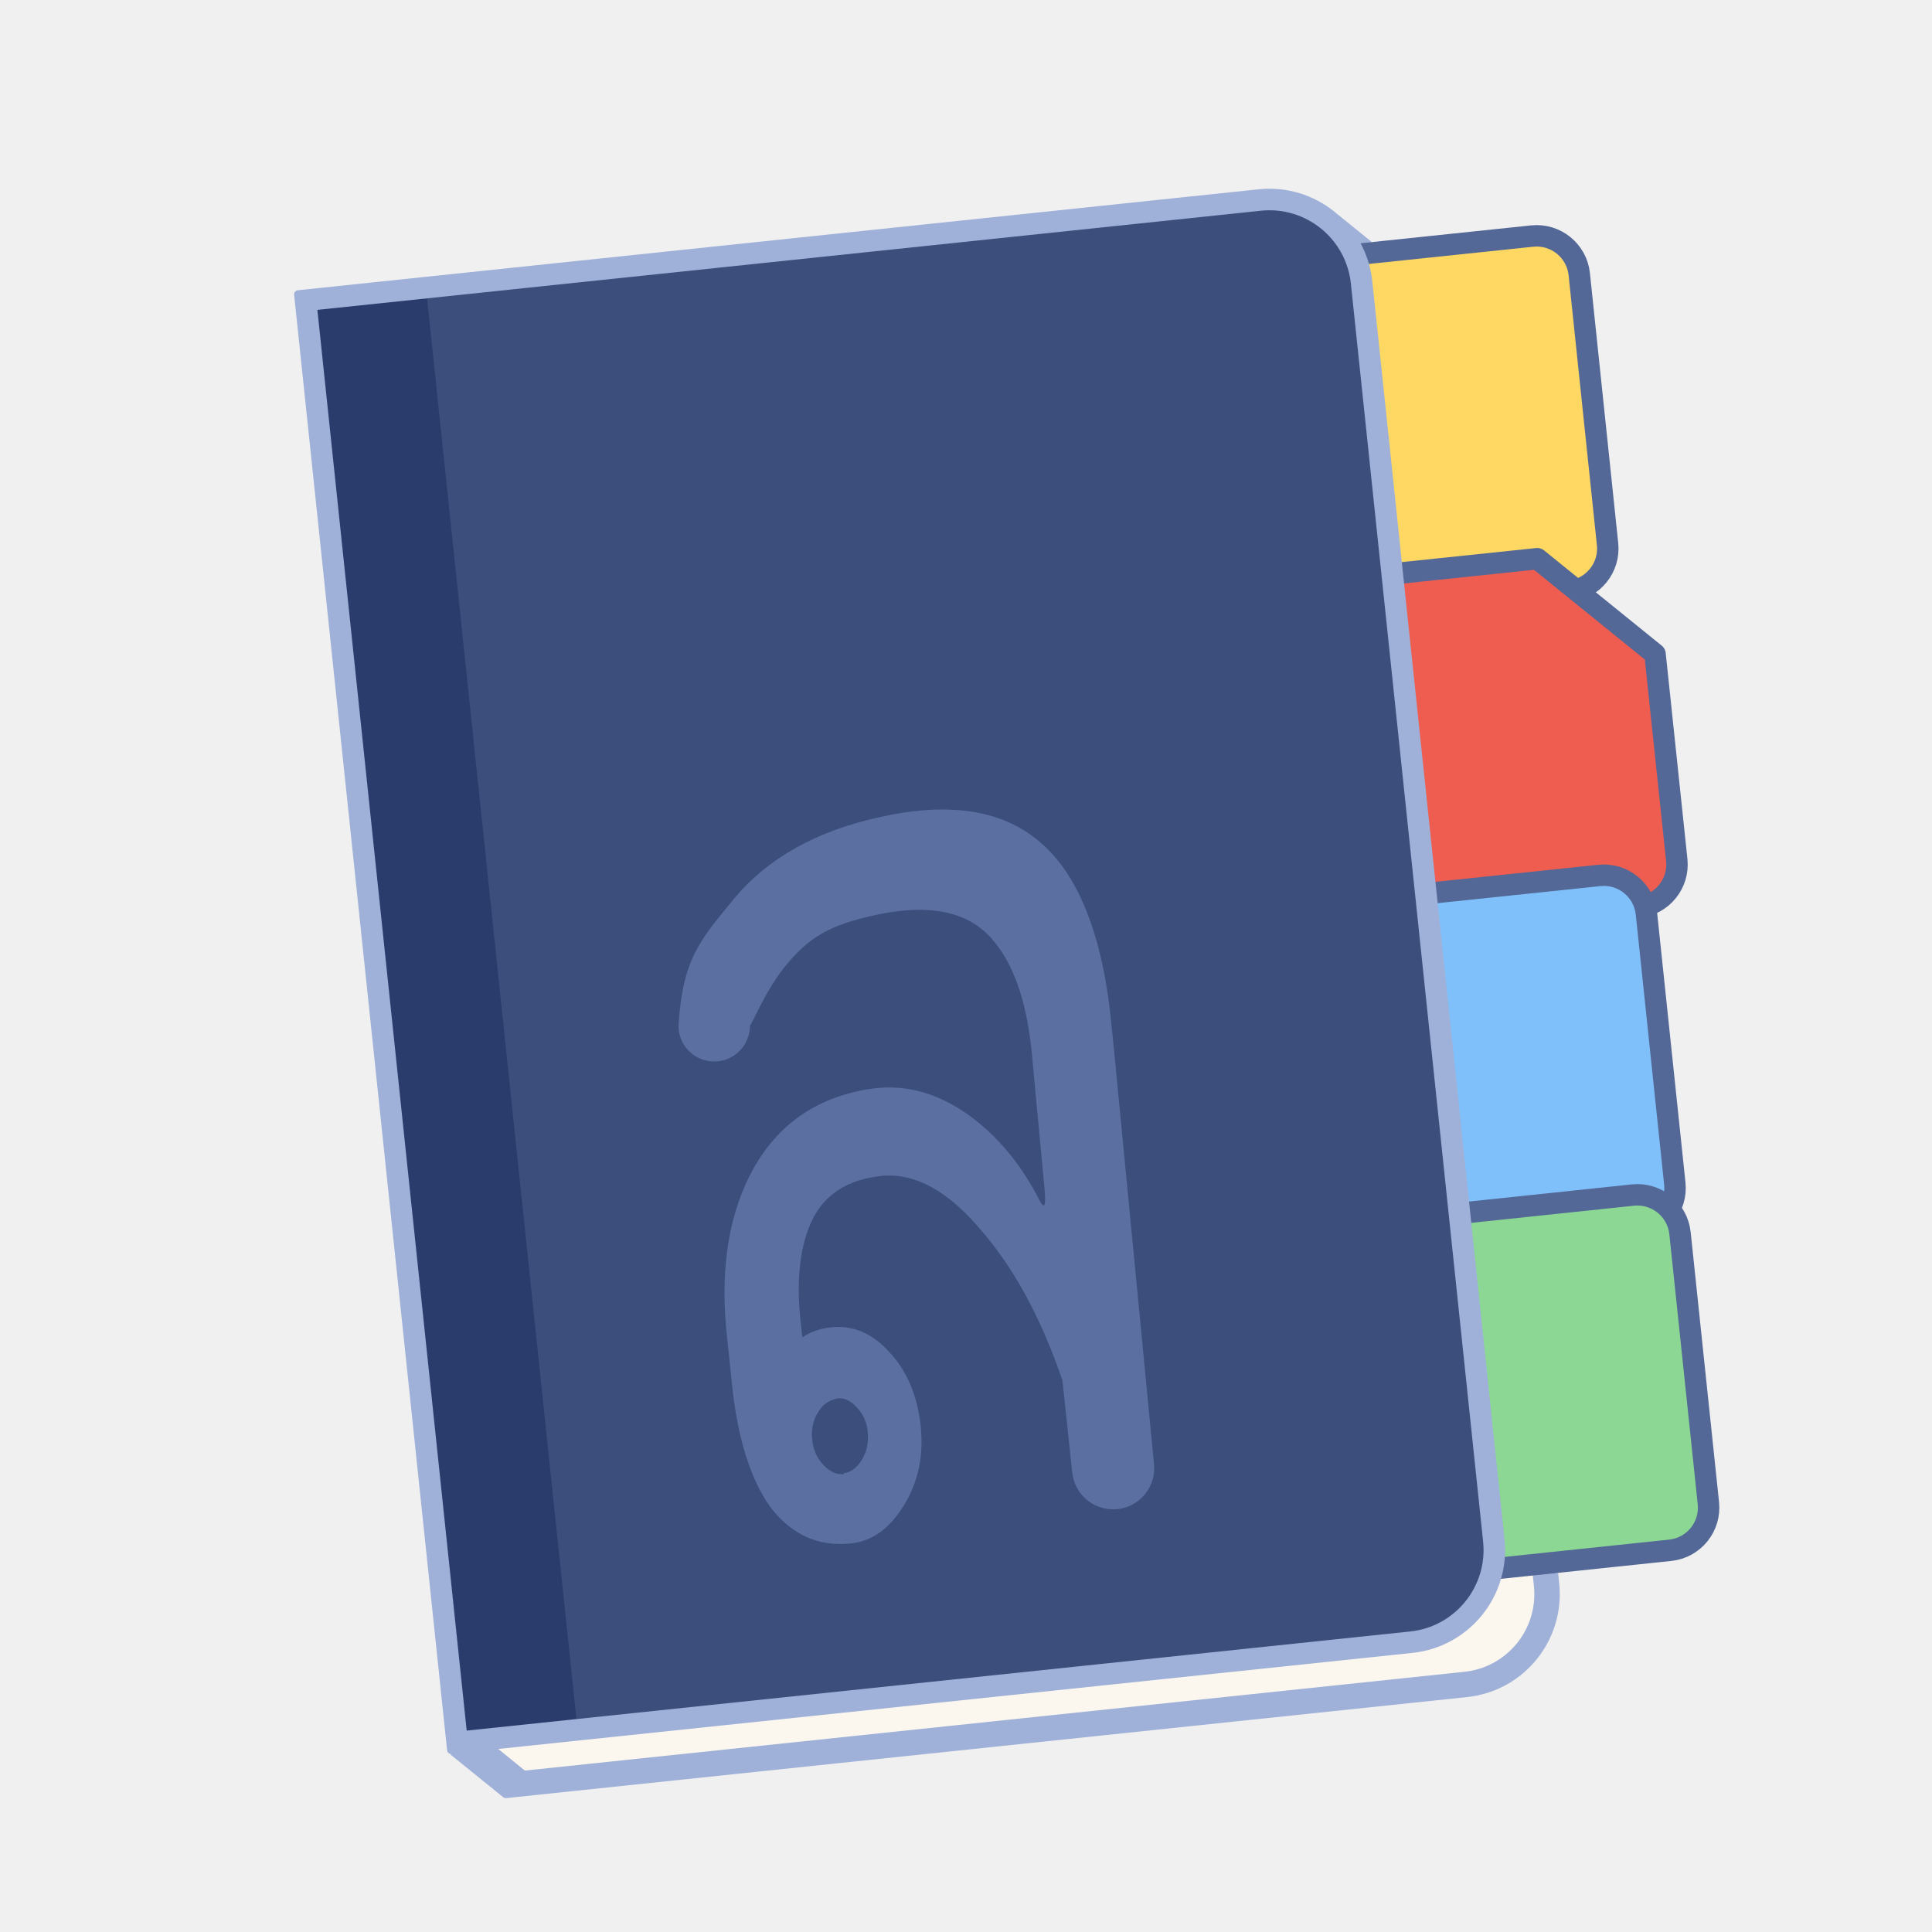
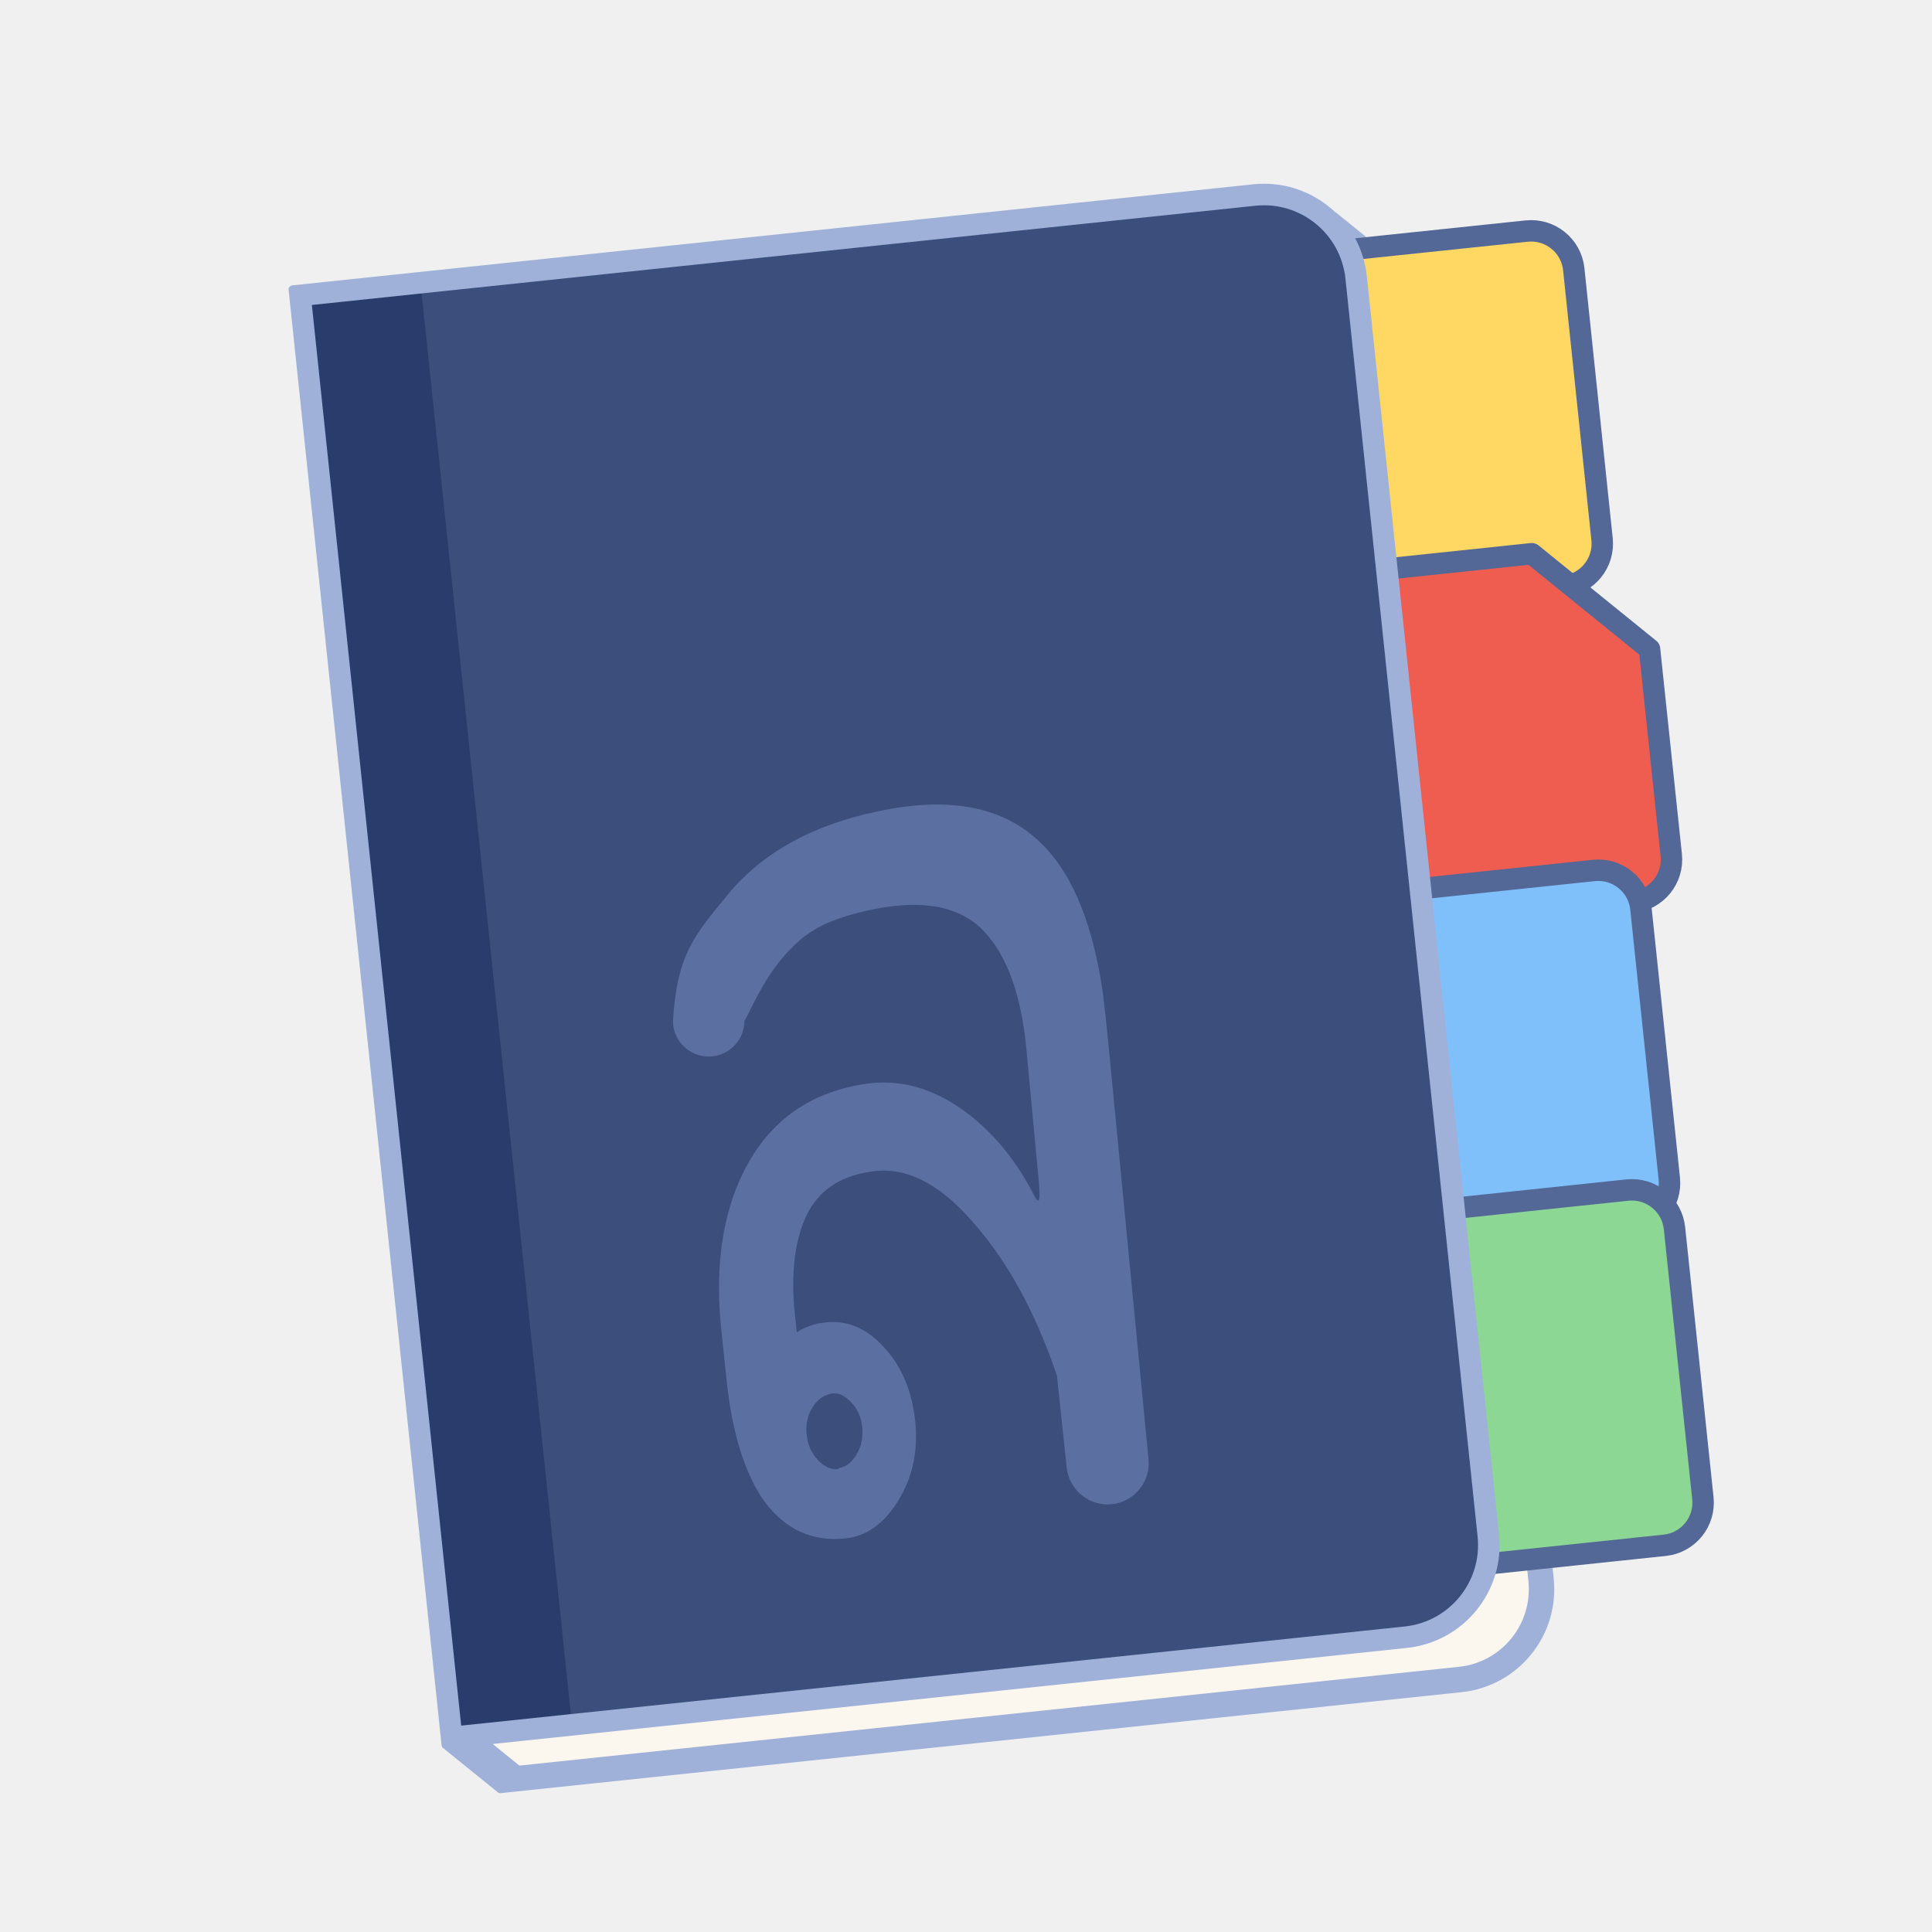
<svg xmlns="http://www.w3.org/2000/svg" viewBox="0 0 256 256">
  <defs>
    <clipPath id="fieldworks-lite-reversed-circle-cov">
-       <path d="M39.5,38.99 L166.83,25.61 A13.18,13.18 0 0 1 181.31,37.33 L198.83,203.99 A13.18,13.18 0 0 1 187.11,218.49 L59.77,231.87 Z" />
+       <path d="M38.77,38.34 L166.1,24.95 A13.18,13.18 0 0 1 180.59,36.68 L198.1,203.33 A13.18,13.18 0 0 1 186.38,217.83 L59.04,231.21 Z" />
    </clipPath>
    <mask id="fieldworks-lite-reversed-circle-rim">
-       <path fill="#ffffff" stroke="#ffffff" stroke-width="1.06" stroke-linejoin="round" d="M39.5,38.99 L166.83,25.61 A13.18,13.18 0 0 1 181.31,37.33 L198.83,203.99 A13.18,13.18 0 0 1 187.11,218.49 L59.77,231.87 Z" />
+       <path fill="#ffffff" stroke="#ffffff" stroke-width="1.06" stroke-linejoin="round" d="M38.77,38.34 L166.1,24.95 A13.18,13.18 0 0 1 180.59,36.68 L198.1,203.33 A13.18,13.18 0 0 1 186.38,217.83 L59.04,231.21 Z" />
    </mask>
  </defs>
-   <path fill="#9fb1d8" d="M59.61,232.4 L59.72,232.42 L66.12,228.75 L68.38,228.12 L71.75,227.88 L80.5,224.38 L140.5,191.75 L148.75,193.62 L170.88,196.62 L178.75,198.25 L183.75,202 L192.75,202.88 L198.5,204.12 L202,205.5 L206.19,208.46 L206.46,208.43 L206.6,209.8 A13.71,13.71 0 0 1 194.41,224.87 L67.07,238.26 A0.53,0.53 0 0 1 66.68,238.14 L59.56,232.38 Z M181.59,32.08 L179.75,34 L177.5,35.12 L177.62,30.25 L177.31,28.46 L181.76,32.06 Z" />
-   <path fill="#FBF7EE" d="M174.72,30.68 L181.96,36.55 A10.34,10.34 0 0 1 185.73,43.5 L203.25,210.16 A10.34,10.34 0 0 1 194.05,221.52 L69.55,234.61 L69.55,234.61 L62.31,228.74 L62.31,228.74 L42.62,41.52 L42.62,41.52 L167.13,28.43 A10.34,10.34 0 0 1 174.72,30.68 Z" />
-   <path fill="#ffd864" stroke="#536897" stroke-width="2.84" stroke-linejoin="round" d="M167.23,35.03 L203.01,31.28 A5.68,5.68 0 0 1 209.26,36.32 L213.01,72.1 A5.68,5.68 0 0 1 207.96,78.34 L172.18,82.1 A5.68,5.68 0 0 1 165.94,77.04 L162.19,41.27 A5.68,5.68 0 0 1 167.23,35.03 Z" />
-   <path fill="#EE5D50" stroke="#536897" stroke-width="2.84" stroke-linejoin="round" d="M176.4,76.89 L203.7,74.03 L219.3,86.66 L222.18,113.96 A5.68,5.68 0 0 1 217.12,120.2 L181.35,123.96 A5.68,5.68 0 0 1 175.11,118.91 L171.35,83.13 A5.68,5.68 0 0 1 176.4,76.89 Z" />
-   <path fill="#7fc0fa" stroke="#536897" stroke-width="2.84" stroke-linejoin="round" d="M176.14,119.75 L211.92,116 A5.68,5.68 0 0 1 218.16,121.04 L221.92,156.82 A5.68,5.68 0 0 1 216.87,163.07 L181.09,166.82 A5.68,5.68 0 0 1 174.84,161.77 L171.09,125.99 A5.68,5.68 0 0 1 176.14,119.75 Z" />
-   <path fill="#8cd793" stroke="#536897" stroke-width="2.84" stroke-linejoin="round" d="M180.6,162.12 L216.37,158.35 A5.68,5.68 0 0 1 222.61,163.41 L226.37,199.18 A5.68,5.68 0 0 1 221.32,205.42 L185.54,209.18 A5.68,5.68 0 0 1 179.31,204.13 L175.54,168.35 A5.68,5.68 0 0 1 180.6,162.12 Z" />
-   <path fill="#3b4e7c" d="M53.12,48.75 L53.12,47.38 L55.25,40.25 L56.25,38.88 L166.88,27.25 L171,27.5 L174.88,29.25 L177.88,32.38 L179.5,36.25 L197.12,203.38 L197.12,207.25 L196.38,209.88 L195.25,212 L192.88,214.5 L190,216.12 L187.75,216.75 L75.88,228.38 L74.25,226.25 L71.12,220 Z" />
-   <path fill="#2a3c6c" d="M56.19,39.59 L56.59,39.55 L76.38,227.77 L76.06,227.8 L75,228.62 L61.38,229.88 L41.5,40.62 L55,39 Z" />
-   <path clip-path="url(#fieldworks-lite-reversed-circle-cov)" fill="#5b70a1" d="M152.91,193.98 C153.22,196.97 151.06,199.65 148.06,199.97 C145.07,200.28 142.39,198.1 142.07,195.11 L140.78,182.92 C137.92,174.53 134.22,167.72 129.54,162.48 C125.01,157.26 120.43,155.11 115.91,155.94 C111.98,156.53 109.19,158.47 107.66,161.58 C106.12,164.7 105.46,169.19 106.05,174.74 L106.31,177.2 C107.48,176.44 108.68,176.05 109.91,175.91 C112.73,175.52 115.46,176.5 117.85,179.17 C120.23,181.7 121.58,185.04 122,188.97 C122.41,192.91 121.66,196.43 119.74,199.52 C117.82,202.61 115.5,204.25 112.67,204.52 C108.35,204.95 104.83,203.3 102.08,199.7 C99.45,196.02 97.76,190.67 97,183.51 L96.22,176.01 C95.45,167.56 96.71,160.42 99.85,154.82 C103.1,149.02 108.08,145.51 114.93,144.34 C119.58,143.55 123.94,144.66 128.23,147.66 C131.9,150.3 135.03,153.87 137.51,158.61 C137.95,159.44 138.75,161.22 138.38,157.26 L136.68,139.13 C135.98,132.48 134.2,127.32 131.12,124.07 C128.03,120.81 123.19,119.75 116.36,121.17 C109.54,122.59 107.12,124.43 104.34,127.67 C101.58,130.93 99.9,135.18 99.37,135.93 C99.36,138.54 97.24,140.67 94.62,140.65 C92,140.64 89.89,138.52 89.9,135.91 C90.46,127 92.81,124.53 97.21,119.15 C101.64,113.78 108.21,110.03 116.87,108.21 C126,106.21 133.1,107.37 138.04,111.79 C142.4,115.62 145.31,122.16 146.75,131.5 C146.99,133.02 147.34,136.27 147.72,140.22 L152.91,193.98 Z M111.81,195.2 C112.8,195.09 113.6,194.43 114.24,193.36 C114.87,192.3 115.11,191.08 114.98,189.72 C114.84,188.37 114.35,187.36 113.51,186.46 C112.67,185.56 111.75,185.11 110.78,185.34 C109.81,185.59 108.99,186.11 108.36,187.19 C107.71,188.26 107.48,189.48 107.61,190.7 C107.74,192.06 108.24,193.19 109.08,194.09 C109.92,194.98 110.84,195.44 111.82,195.32 Z" />
-   <path mask="url(#fieldworks-lite-reversed-circle-rim)" fill="none" stroke="#9fb1d8" stroke-width="4.65" stroke-linejoin="round" d="M39.5,38.99 L166.83,25.61 A13.18,13.18 0 0 1 181.31,37.33 L198.83,203.99 A13.18,13.18 0 0 1 187.11,218.49 L59.77,231.87 Z" />
+   <path fill="#9fb1d8" d="M180.81,31.42 L179,33.12 L177.12,34 L177.01,28.18 L176.74,27.93 L181.03,31.4 Z M58.88,231.74 L58.99,231.76 L60.25,230.88 L65.38,228.12 L68.38,227.38 L70.88,227.25 L80.75,223.25 L139.88,191 L147.75,192.88 L170.5,196 L178.62,197.75 L182.88,201.12 L189.75,201.88 L197.12,203.38 L201.5,205.12 L205.56,207.79 L205.73,207.77 L205.87,209.14 A13.71,13.71 0 0 1 193.68,224.22 L66.34,237.6 A0.53,0.53 0 0 1 65.95,237.48 L58.83,231.72 Z" />
+   <path fill="#FBF7EE" d="M173.99,30.03 L181.23,35.89 A10.34,10.34 0 0 1 185,42.84 L202.52,209.5 A10.34,10.34 0 0 1 193.32,220.86 L68.82,233.95 L68.82,233.95 L61.58,228.08 L61.58,228.08 L41.89,40.86 L41.89,40.86 L166.4,27.78 A10.34,10.34 0 0 1 173.99,30.03 Z" />
+   <path fill="#ffd864" stroke="#536897" stroke-width="2.84" stroke-linejoin="round" d="M166.5,34.37 L202.28,30.62 A5.68,5.68 0 0 1 208.53,35.66 L212.28,71.44 A5.68,5.68 0 0 1 207.23,77.69 L171.45,81.44 A5.68,5.68 0 0 1 165.21,76.39 L161.46,40.61 A5.68,5.68 0 0 1 166.5,34.37 Z" />
+   <path fill="#EE5D50" stroke="#536897" stroke-width="2.84" stroke-linejoin="round" d="M175.67,76.24 L202.97,73.37 L218.57,86.01 L221.45,113.3 A5.68,5.68 0 0 1 216.39,119.54 L180.62,123.3 A5.68,5.68 0 0 1 174.38,118.25 L170.62,82.47 A5.68,5.68 0 0 1 175.67,76.24 Z" />
+   <path fill="#7fc0fa" stroke="#536897" stroke-width="2.84" stroke-linejoin="round" d="M175.42,119.1 L211.19,115.34 A5.68,5.68 0 0 1 217.43,120.39 L221.19,156.16 A5.68,5.68 0 0 1 216.14,162.41 L180.36,166.16 A5.68,5.68 0 0 1 174.12,161.11 L170.36,125.33 A5.68,5.68 0 0 1 175.42,119.1 Z" />
+   <path fill="#8cd793" stroke="#536897" stroke-width="2.84" stroke-linejoin="round" d="M179.87,161.46 L215.64,157.69 A5.68,5.68 0 0 1 221.88,162.75 L225.64,198.52 A5.68,5.68 0 0 1 220.59,204.76 L184.81,208.52 A5.68,5.68 0 0 1 178.58,203.47 L174.81,167.7 A5.68,5.68 0 0 1 179.87,161.46 Z" />
+   <path fill="#3b4e7c" d="M52.38,47.88 L52.38,46.75 L54.75,39 L55.5,38.25 L56.38,38.12 L165.75,26.62 L169.88,26.75 L171.62,27.25 L174.38,28.75 L177.25,31.88 L178.38,34.12 L178.88,36.25 L196.38,202.5 L196.5,205.62 L195.75,209 L194.38,211.5 L192.25,213.75 L189.5,215.38 L186.75,216.12 L75.12,227.75 L73,224.62 L70.5,220 L70.38,219.12 Z" />
+   <path fill="#2a3c6c" d="M55.74,38.91 L55.87,38.9 L75.64,227.11 L75.35,227.14 L74,228 L60.62,229.25 L40.75,40 L54.12,38.38 Z" />
+   <path clip-path="url(#fieldworks-lite-reversed-circle-cov)" fill="#5b70a1" d="M152.18,193.32 C152.5,196.31 150.33,198.99 147.33,199.32 C144.34,199.62 141.66,197.45 141.34,194.45 L140.05,182.26 C137.19,173.87 133.49,167.06 128.81,161.82 C124.28,156.61 119.7,154.45 115.18,155.28 C111.25,155.88 108.46,157.81 106.93,160.92 C105.39,164.04 104.73,168.53 105.32,174.08 L105.58,176.54 C106.75,175.78 107.96,175.39 109.18,175.25 C112,174.86 114.73,175.85 117.12,178.51 C119.5,181.04 120.85,184.38 121.27,188.31 C121.68,192.25 120.93,195.77 119.01,198.86 C117.09,201.95 114.77,203.59 111.94,203.86 C107.62,204.3 104.1,202.65 101.35,199.04 C98.72,195.36 97.03,190.01 96.27,182.86 L95.49,175.35 C94.72,166.9 95.98,159.77 99.12,154.16 C102.37,148.36 107.35,144.85 114.2,143.69 C118.86,142.89 123.21,144 127.5,147.01 C131.17,149.64 134.3,153.21 136.79,157.95 C137.22,158.78 138.02,160.56 137.65,156.61 L135.95,138.47 C135.25,131.82 133.47,126.67 130.39,123.41 C127.3,120.15 122.46,119.1 115.63,120.51 C108.81,121.93 106.39,123.77 103.61,127.01 C100.85,130.27 99.17,134.52 98.64,135.27 C98.63,137.88 96.51,140.01 93.89,140 C91.27,139.99 89.16,137.86 89.17,135.25 C89.73,126.34 92.08,123.87 96.48,118.49 C100.91,113.12 107.48,109.37 116.14,107.55 C125.27,105.55 132.37,106.72 137.31,111.14 C141.67,114.96 144.58,121.51 146.03,130.84 C146.26,132.36 146.61,135.61 146.99,139.56 L152.18,193.32 Z M111.08,194.54 C112.07,194.43 112.87,193.78 113.51,192.7 C114.14,191.64 114.38,190.43 114.25,189.06 C114.11,187.71 113.62,186.7 112.78,185.81 C111.94,184.91 111.02,184.45 110.05,184.68 C109.08,184.93 108.26,185.46 107.63,186.54 C106.98,187.6 106.75,188.82 106.88,190.04 C107.01,191.4 107.51,192.53 108.35,193.43 C109.19,194.33 110.11,194.78 111.1,194.66 Z" />
+   <path mask="url(#fieldworks-lite-reversed-circle-rim)" fill="none" stroke="#9fb1d8" stroke-width="4.65" stroke-linejoin="round" d="M38.77,38.34 L166.1,24.95 A13.18,13.18 0 0 1 180.59,36.68 L198.1,203.33 A13.18,13.18 0 0 1 186.38,217.83 L59.04,231.21 Z" />
</svg>
